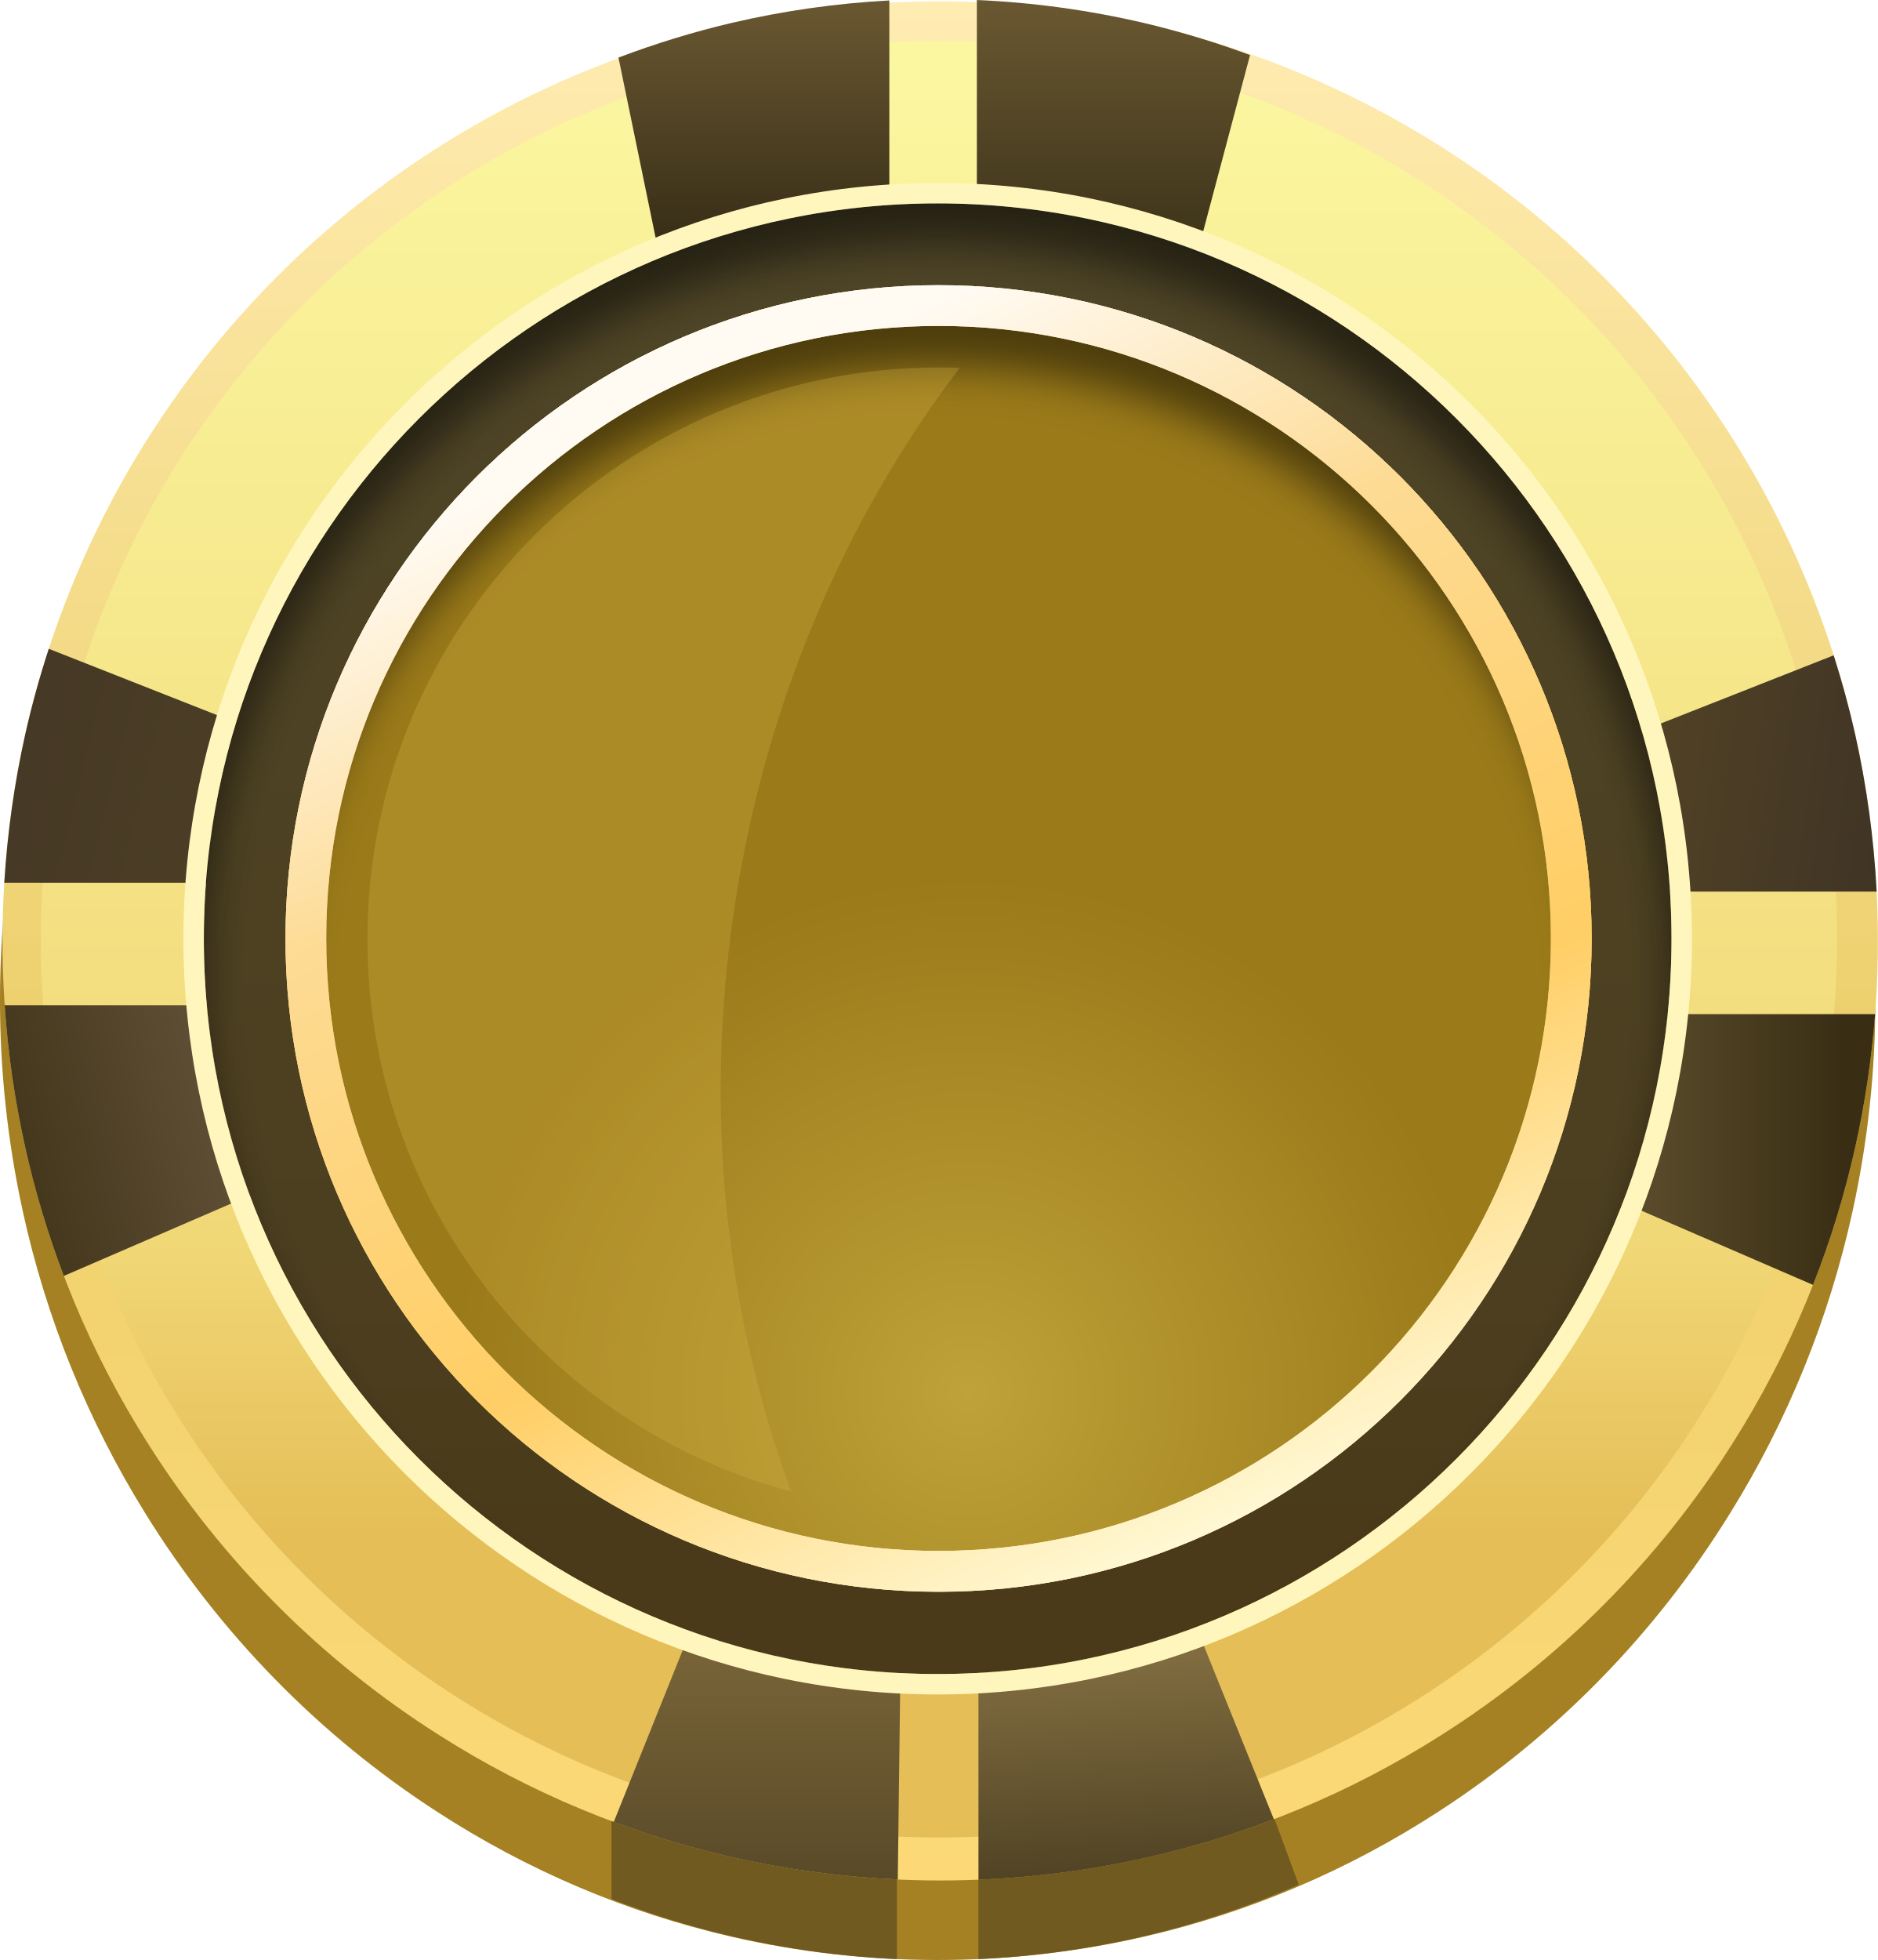
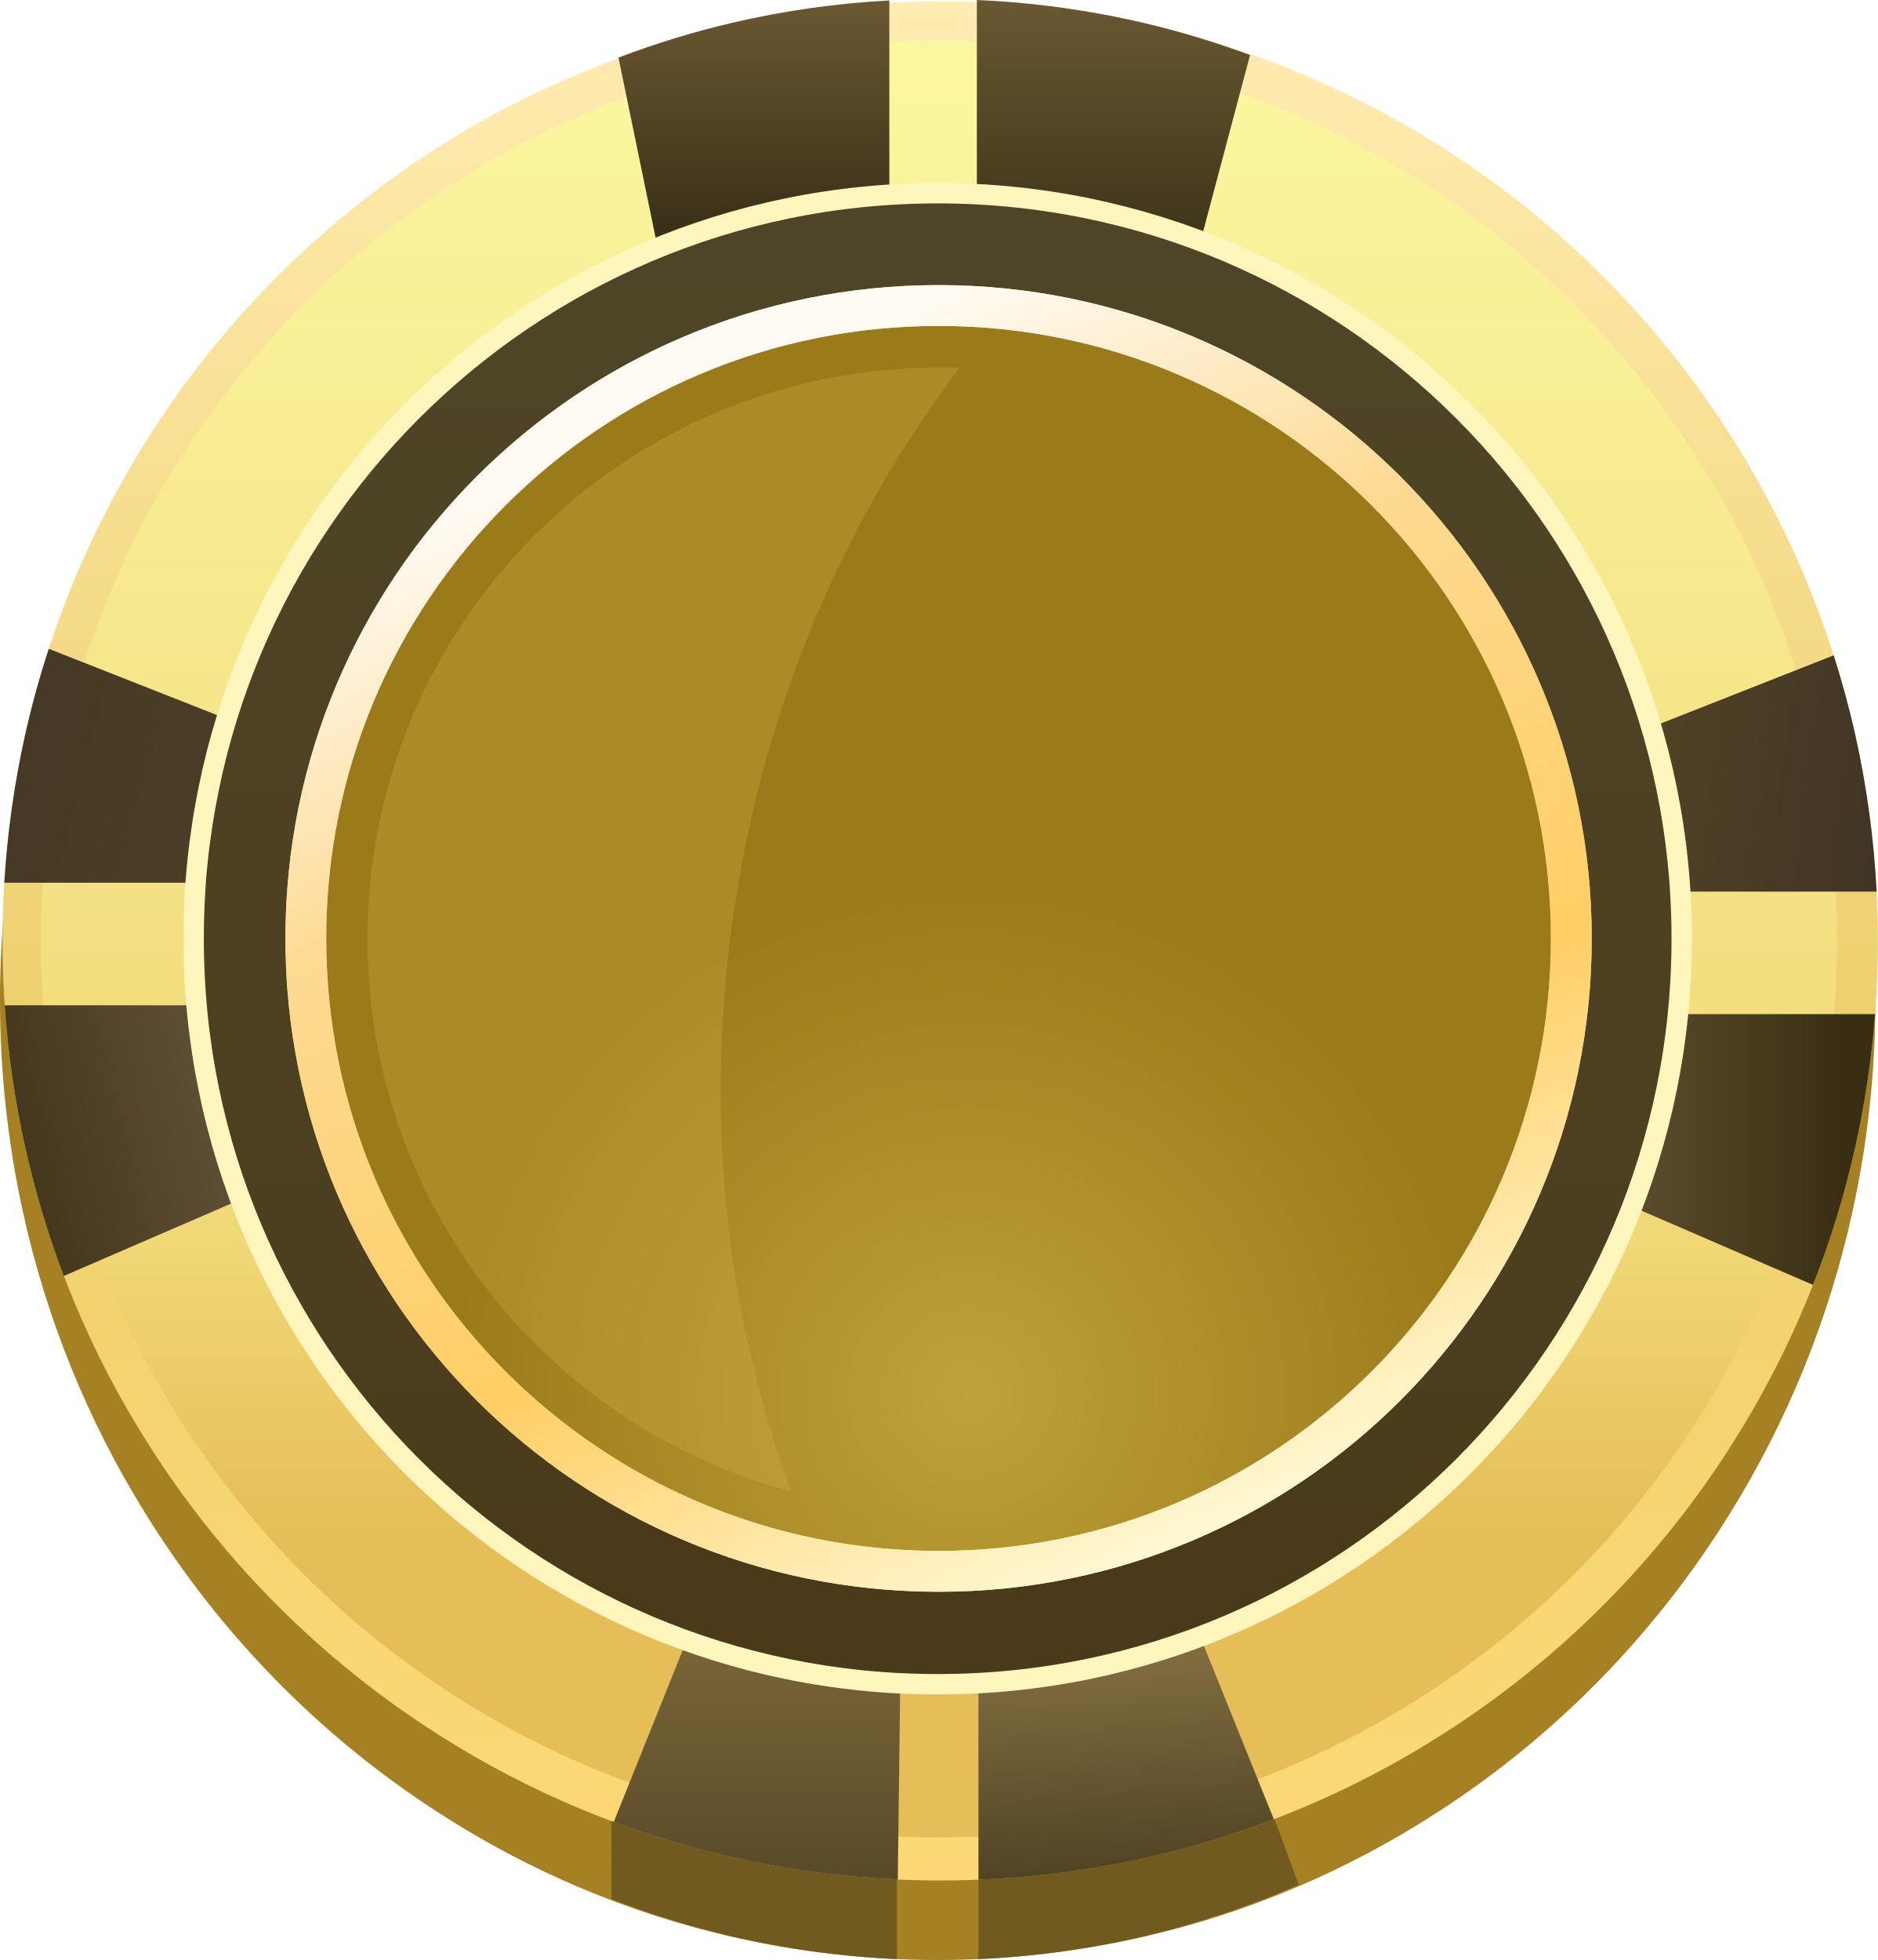
<svg xmlns="http://www.w3.org/2000/svg" width="46" height="48" viewBox="0 0 46 48" fill="none">
  <path d="M45.938 24.49C45.94 26.229 45.753 27.963 45.381 29.66C44.807 32.283 43.793 34.783 42.385 37.051C40.563 40.001 38.123 42.498 35.242 44.363C33.026 45.804 30.583 46.842 28.021 47.43C24.694 48.19 21.244 48.19 17.918 47.43C15.356 46.842 12.913 45.804 10.697 44.363C7.816 42.498 5.376 40.001 3.553 37.051C2.145 34.783 1.131 32.283 0.557 29.66C-0.186 26.254 -0.186 22.722 0.557 19.316C1.516 14.979 3.656 11.008 6.728 7.864C9.801 4.72 13.68 2.531 17.918 1.55C21.244 0.79 24.694 0.79 28.021 1.55C32.258 2.532 36.137 4.721 39.209 7.865C42.281 11.009 44.421 14.979 45.381 19.316C45.753 21.014 45.94 22.75 45.938 24.49Z" fill="#A58123" />
  <path d="M46 23.043C46.001 24.745 45.814 26.442 45.443 28.103C44.869 30.669 43.855 33.117 42.447 35.337C40.624 38.223 38.184 40.668 35.303 42.493C33.087 43.904 30.644 44.919 28.082 45.495C24.756 46.239 21.306 46.239 17.979 45.495C15.417 44.919 12.974 43.904 10.758 42.493C7.877 40.668 5.437 38.223 3.615 35.337C2.207 33.117 1.193 30.669 0.619 28.103C-0.124 24.769 -0.124 21.312 0.619 17.979C1.578 13.734 3.717 9.848 6.79 6.771C9.862 3.693 13.742 1.551 17.979 0.591C21.306 -0.153 24.756 -0.153 28.082 0.591C32.319 1.552 36.198 3.695 39.27 6.772C42.343 9.849 44.483 13.734 45.443 17.979C45.815 19.641 46.001 21.339 46 23.043Z" fill="url(#paint0_linear)" />
  <path d="M45 23C45.001 24.628 44.822 26.25 44.466 27.838C43.916 30.292 42.945 32.632 41.597 34.755C39.851 37.514 37.514 39.851 34.755 41.597C32.632 42.945 30.292 43.916 27.838 44.466C24.652 45.178 21.348 45.178 18.162 44.466C15.708 43.916 13.368 42.945 11.245 41.597C8.486 39.851 6.149 37.514 4.403 34.755C3.055 32.632 2.084 30.292 1.534 27.838C0.822 24.651 0.822 21.346 1.534 18.158C2.452 14.1 4.502 10.384 7.444 7.442C10.387 4.5 14.103 2.451 18.162 1.534C21.348 0.822 24.652 0.822 27.838 1.534C31.896 2.452 35.612 4.501 38.554 7.443C41.497 10.385 43.547 14.1 44.466 18.158C44.822 19.747 45.001 21.371 45 23Z" fill="url(#paint1_linear)" />
  <path fill-rule="evenodd" clip-rule="evenodd" d="M23.967 46.034V47.978C25.328 47.916 26.684 47.73 28.02 47.418C29.32 47.113 30.59 46.69 31.814 46.155L31.219 44.548C30.199 44.938 29.151 45.255 28.082 45.495C26.725 45.798 25.348 45.978 23.967 46.034Z" fill="#705A1F" />
  <path fill-rule="evenodd" clip-rule="evenodd" d="M14.98 44.6L14.979 46.508C15.937 46.879 16.918 47.184 17.918 47.418C19.254 47.73 20.61 47.916 21.97 47.978V46.028C20.631 45.967 19.296 45.789 17.979 45.495C16.958 45.265 15.956 44.966 14.98 44.6Z" fill="#705A1F" />
  <path fill-rule="evenodd" clip-rule="evenodd" d="M44.918 16.049C45.12 16.683 45.296 17.326 45.443 17.979C45.727 19.248 45.903 20.538 45.97 21.835H40.909C40.823 20.477 40.587 19.161 40.218 17.901L44.918 16.049Z" fill="url(#paint2_linear)" />
  <path fill-rule="evenodd" clip-rule="evenodd" d="M39.753 29.452C40.313 27.995 40.688 26.447 40.852 24.836H45.932C45.847 25.935 45.684 27.026 45.443 28.103C45.186 29.252 44.841 30.376 44.412 31.467L39.753 29.452Z" fill="url(#paint3_linear)" />
  <path fill-rule="evenodd" clip-rule="evenodd" d="M23.929 0C25.302 0.06 26.671 0.247 28.02 0.562C28.904 0.771 29.773 1.034 30.621 1.348L29.352 6.121C27.653 5.364 25.83 4.9 23.929 4.783V0Z" fill="url(#paint4_linear)" />
  <path fill-rule="evenodd" clip-rule="evenodd" d="M21.785 0.011V4.798C19.806 4.949 17.915 5.475 16.162 6.317L15.15 1.41C16.052 1.068 16.976 0.784 17.918 0.562C19.194 0.264 20.487 0.08 21.785 0.011Z" fill="url(#paint5_linear)" />
  <path fill-rule="evenodd" clip-rule="evenodd" d="M5.066 24.619C5.211 26.244 5.572 27.806 6.12 29.277L1.564 31.247C1.175 30.225 0.858 29.174 0.619 28.103C0.362 26.953 0.194 25.788 0.115 24.619H5.066Z" fill="url(#paint6_linear)" />
  <path fill-rule="evenodd" clip-rule="evenodd" d="M0.105 21.618C0.18 20.397 0.351 19.18 0.619 17.979C0.778 17.271 0.971 16.574 1.195 15.889L5.751 17.684C5.382 18.944 5.146 20.261 5.06 21.618H0.105Z" fill="url(#paint7_linear)" />
  <path fill-rule="evenodd" clip-rule="evenodd" d="M23.968 40.97C25.837 40.867 27.631 40.478 29.305 39.847L31.204 44.553C30.189 44.941 29.146 45.256 28.082 45.495C26.726 45.798 25.349 45.978 23.968 46.034V40.97Z" fill="url(#paint8_linear)" />
  <path fill-rule="evenodd" clip-rule="evenodd" d="M16.91 39.948C18.53 40.529 20.258 40.884 22.055 40.974L21.992 46.029C20.646 45.969 19.303 45.791 17.98 45.495C16.977 45.269 15.993 44.977 15.034 44.62L16.91 39.948Z" fill="url(#paint9_linear)" />
-   <g filter="url(#filter0_i)">
-     <path d="M22.969 40.997C32.897 40.997 40.945 32.935 40.945 22.989C40.945 13.044 32.897 4.981 22.969 4.981C13.041 4.981 4.993 13.044 4.993 22.989C4.993 32.935 13.041 40.997 22.969 40.997Z" fill="#231A0A" fill-opacity="0.8" />
-   </g>
-   <path d="M22.969 41.247C33.036 41.247 41.195 33.072 41.195 22.989C41.195 12.906 33.036 4.731 22.969 4.731C12.903 4.731 4.743 12.906 4.743 22.989C4.743 33.072 12.903 41.247 22.969 41.247Z" stroke="#FFF6BE" stroke-width="0.5" />
-   <g filter="url(#filter1_i)">
-     <path d="M22.991 38.982C31.827 38.982 38.991 31.819 38.991 22.982C38.991 14.146 31.827 6.982 22.991 6.982C14.154 6.982 6.991 14.146 6.991 22.982C6.991 31.819 14.154 38.982 22.991 38.982Z" fill="url(#paint10_radial)" />
-   </g>
-   <path d="M38.491 22.982C38.491 31.543 31.551 38.482 22.991 38.482C14.43 38.482 7.491 31.543 7.491 22.982C7.491 14.422 14.43 7.482 22.991 7.482C31.551 7.482 38.491 14.422 38.491 22.982Z" stroke="url(#paint11_linear)" />
+   <path d="M22.969 41.247C33.036 41.247 41.195 33.072 41.195 22.989C41.195 12.906 33.036 4.731 22.969 4.731C12.903 4.731 4.743 12.906 4.743 22.989C4.743 33.072 12.903 41.247 22.969 41.247Z" fill="#231A0A" fill-opacity="0.8" stroke="#FFF6BE" stroke-width="0.5" />
+   <path d="M38.491 22.982C38.491 31.543 31.551 38.482 22.991 38.482C14.43 38.482 7.491 31.543 7.491 22.982C7.491 14.422 14.43 7.482 22.991 7.482C31.551 7.482 38.491 14.422 38.491 22.982Z" fill="url(#paint10_radial)" stroke="url(#paint11_linear)" />
  <path fill-rule="evenodd" clip-rule="evenodd" d="M23.509 9.009C23.34 9.003 23.17 9 23 9C15.268 9 9 15.268 9 23C9 29.48 13.403 34.932 19.381 36.528C17.78 32.178 17.225 27.248 17.999 22.176C18.765 17.158 20.731 12.662 23.509 9.009Z" fill="#D2B144" fill-opacity="0.3" />
  <path fill-rule="evenodd" clip-rule="evenodd" d="M22.991 37.982C31.275 37.982 37.991 31.267 37.991 22.982C37.991 14.698 31.275 7.982 22.991 7.982C14.707 7.982 7.991 14.698 7.991 22.982C7.991 31.267 14.707 37.982 22.991 37.982ZM38.991 22.982C38.991 31.819 31.827 38.982 22.991 38.982C14.154 38.982 6.991 31.819 6.991 22.982C6.991 14.146 14.154 6.982 22.991 6.982C31.827 6.982 38.991 14.146 38.991 22.982Z" fill="url(#paint12_linear)" />
  <defs>
-     <filter id="filter0_i" x="4.493" y="4.481" width="36.952" height="38.016" filterUnits="userSpaceOnUse" color-interpolation-filters="sRGB">
-       <feFlood flood-opacity="0" result="BackgroundImageFix" />
-       <feBlend mode="normal" in="SourceGraphic" in2="BackgroundImageFix" result="shape" />
-       <feColorMatrix in="SourceAlpha" type="matrix" values="0 0 0 0 0 0 0 0 0 0 0 0 0 0 0 0 0 0 127 0" result="hardAlpha" />
-       <feOffset dy="1" />
-       <feGaussianBlur stdDeviation="0.5" />
-       <feComposite in2="hardAlpha" operator="arithmetic" k2="-1" k3="1" />
-       <feColorMatrix type="matrix" values="0 0 0 0 0 0 0 0 0 0 0 0 0 0 0 0 0 0 0.5 0" />
-       <feBlend mode="normal" in2="shape" result="effect1_innerShadow" />
-     </filter>
-     <filter id="filter1_i" x="6.991" y="6.982" width="32" height="33" filterUnits="userSpaceOnUse" color-interpolation-filters="sRGB">
-       <feFlood flood-opacity="0" result="BackgroundImageFix" />
-       <feBlend mode="normal" in="SourceGraphic" in2="BackgroundImageFix" result="shape" />
-       <feColorMatrix in="SourceAlpha" type="matrix" values="0 0 0 0 0 0 0 0 0 0 0 0 0 0 0 0 0 0 127 0" result="hardAlpha" />
-       <feOffset dy="2" />
-       <feGaussianBlur stdDeviation="0.5" />
-       <feComposite in2="hardAlpha" operator="arithmetic" k2="-1" k3="1" />
-       <feColorMatrix type="matrix" values="0 0 0 0 0 0 0 0 0 0 0 0 0 0 0 0 0 0 0.5 0" />
-       <feBlend mode="normal" in2="shape" result="effect1_innerShadow" />
-     </filter>
    <linearGradient id="paint0_linear" x1="23.031" y1="0.033" x2="23.031" y2="46.053" gradientUnits="userSpaceOnUse">
      <stop stop-color="#FFECB2" />
      <stop offset="0.545" stop-color="#EDD06D" />
      <stop offset="1" stop-color="#FCD976" />
    </linearGradient>
    <linearGradient id="paint1_linear" x1="23" y1="1" x2="23" y2="45" gradientUnits="userSpaceOnUse">
      <stop stop-color="#FBF7A1" />
      <stop offset="0.665" stop-color="#F1D877" />
      <stop offset="0.831" stop-color="#E5BE57" />
    </linearGradient>
    <linearGradient id="paint2_linear" x1="40" y1="18.979" x2="47" y2="19.979" gradientUnits="userSpaceOnUse">
      <stop stop-color="#524325" />
      <stop offset="0.878" stop-color="#403425" />
    </linearGradient>
    <linearGradient id="paint3_linear" x1="40" y1="27.979" x2="46" y2="27.979" gradientUnits="userSpaceOnUse">
      <stop offset="0.024" stop-color="#5A4C2B" />
      <stop offset="0.863" stop-color="#392E14" />
    </linearGradient>
    <linearGradient id="paint4_linear" x1="27.275" y1="0" x2="27.275" y2="6.121" gradientUnits="userSpaceOnUse">
      <stop stop-color="#6A5831" />
      <stop offset="1" stop-color="#3C3319" />
    </linearGradient>
    <linearGradient id="paint5_linear" x1="18.468" y1="0.011" x2="18.468" y2="6.317" gradientUnits="userSpaceOnUse">
      <stop stop-color="#6A5831" />
      <stop offset="1" stop-color="#342B15" />
    </linearGradient>
    <linearGradient id="paint6_linear" x1="6" y1="26.479" x2="1.11032e-07" y2="27.979" gradientUnits="userSpaceOnUse">
      <stop stop-color="#635239" />
      <stop offset="1" stop-color="#41351A" />
    </linearGradient>
    <linearGradient id="paint7_linear" x1="3.80445e-08" y1="18.979" x2="6" y2="20.479" gradientUnits="userSpaceOnUse">
      <stop stop-color="#453825" />
      <stop offset="1" stop-color="#4D3F25" />
    </linearGradient>
    <linearGradient id="paint8_linear" x1="27.586" y1="39.847" x2="28" y2="45.979" gradientUnits="userSpaceOnUse">
      <stop stop-color="#877244" />
      <stop offset="1" stop-color="#4F4223" />
    </linearGradient>
    <linearGradient id="paint9_linear" x1="18.545" y1="39.948" x2="18.545" y2="46.029" gradientUnits="userSpaceOnUse">
      <stop stop-color="#7B6639" />
      <stop offset="1" stop-color="#594A28" />
    </linearGradient>
    <radialGradient id="paint10_radial" cx="0" cy="0" r="1" gradientUnits="userSpaceOnUse" gradientTransform="translate(23.7151 34.0854) rotate(90) scale(15.3089)">
      <stop stop-color="#BFA239" />
      <stop offset="0.825" stop-color="#9A7A19" />
    </radialGradient>
    <linearGradient id="paint11_linear" x1="22.991" y1="6.982" x2="22.991" y2="38.982" gradientUnits="userSpaceOnUse">
      <stop stop-color="#FDDEAF" />
      <stop offset="0.269" stop-color="#D7AD54" />
      <stop offset="1" stop-color="#FDF8CB" />
    </linearGradient>
    <linearGradient id="paint12_linear" x1="16" y1="10.479" x2="28.5" y2="38.979" gradientUnits="userSpaceOnUse">
      <stop stop-color="#FFFAF2" />
      <stop offset="0.269" stop-color="#FDDB94" />
      <stop offset="0.654" stop-color="#FFCE65" />
      <stop offset="1" stop-color="#FFFCDD" />
    </linearGradient>
  </defs>
</svg>
